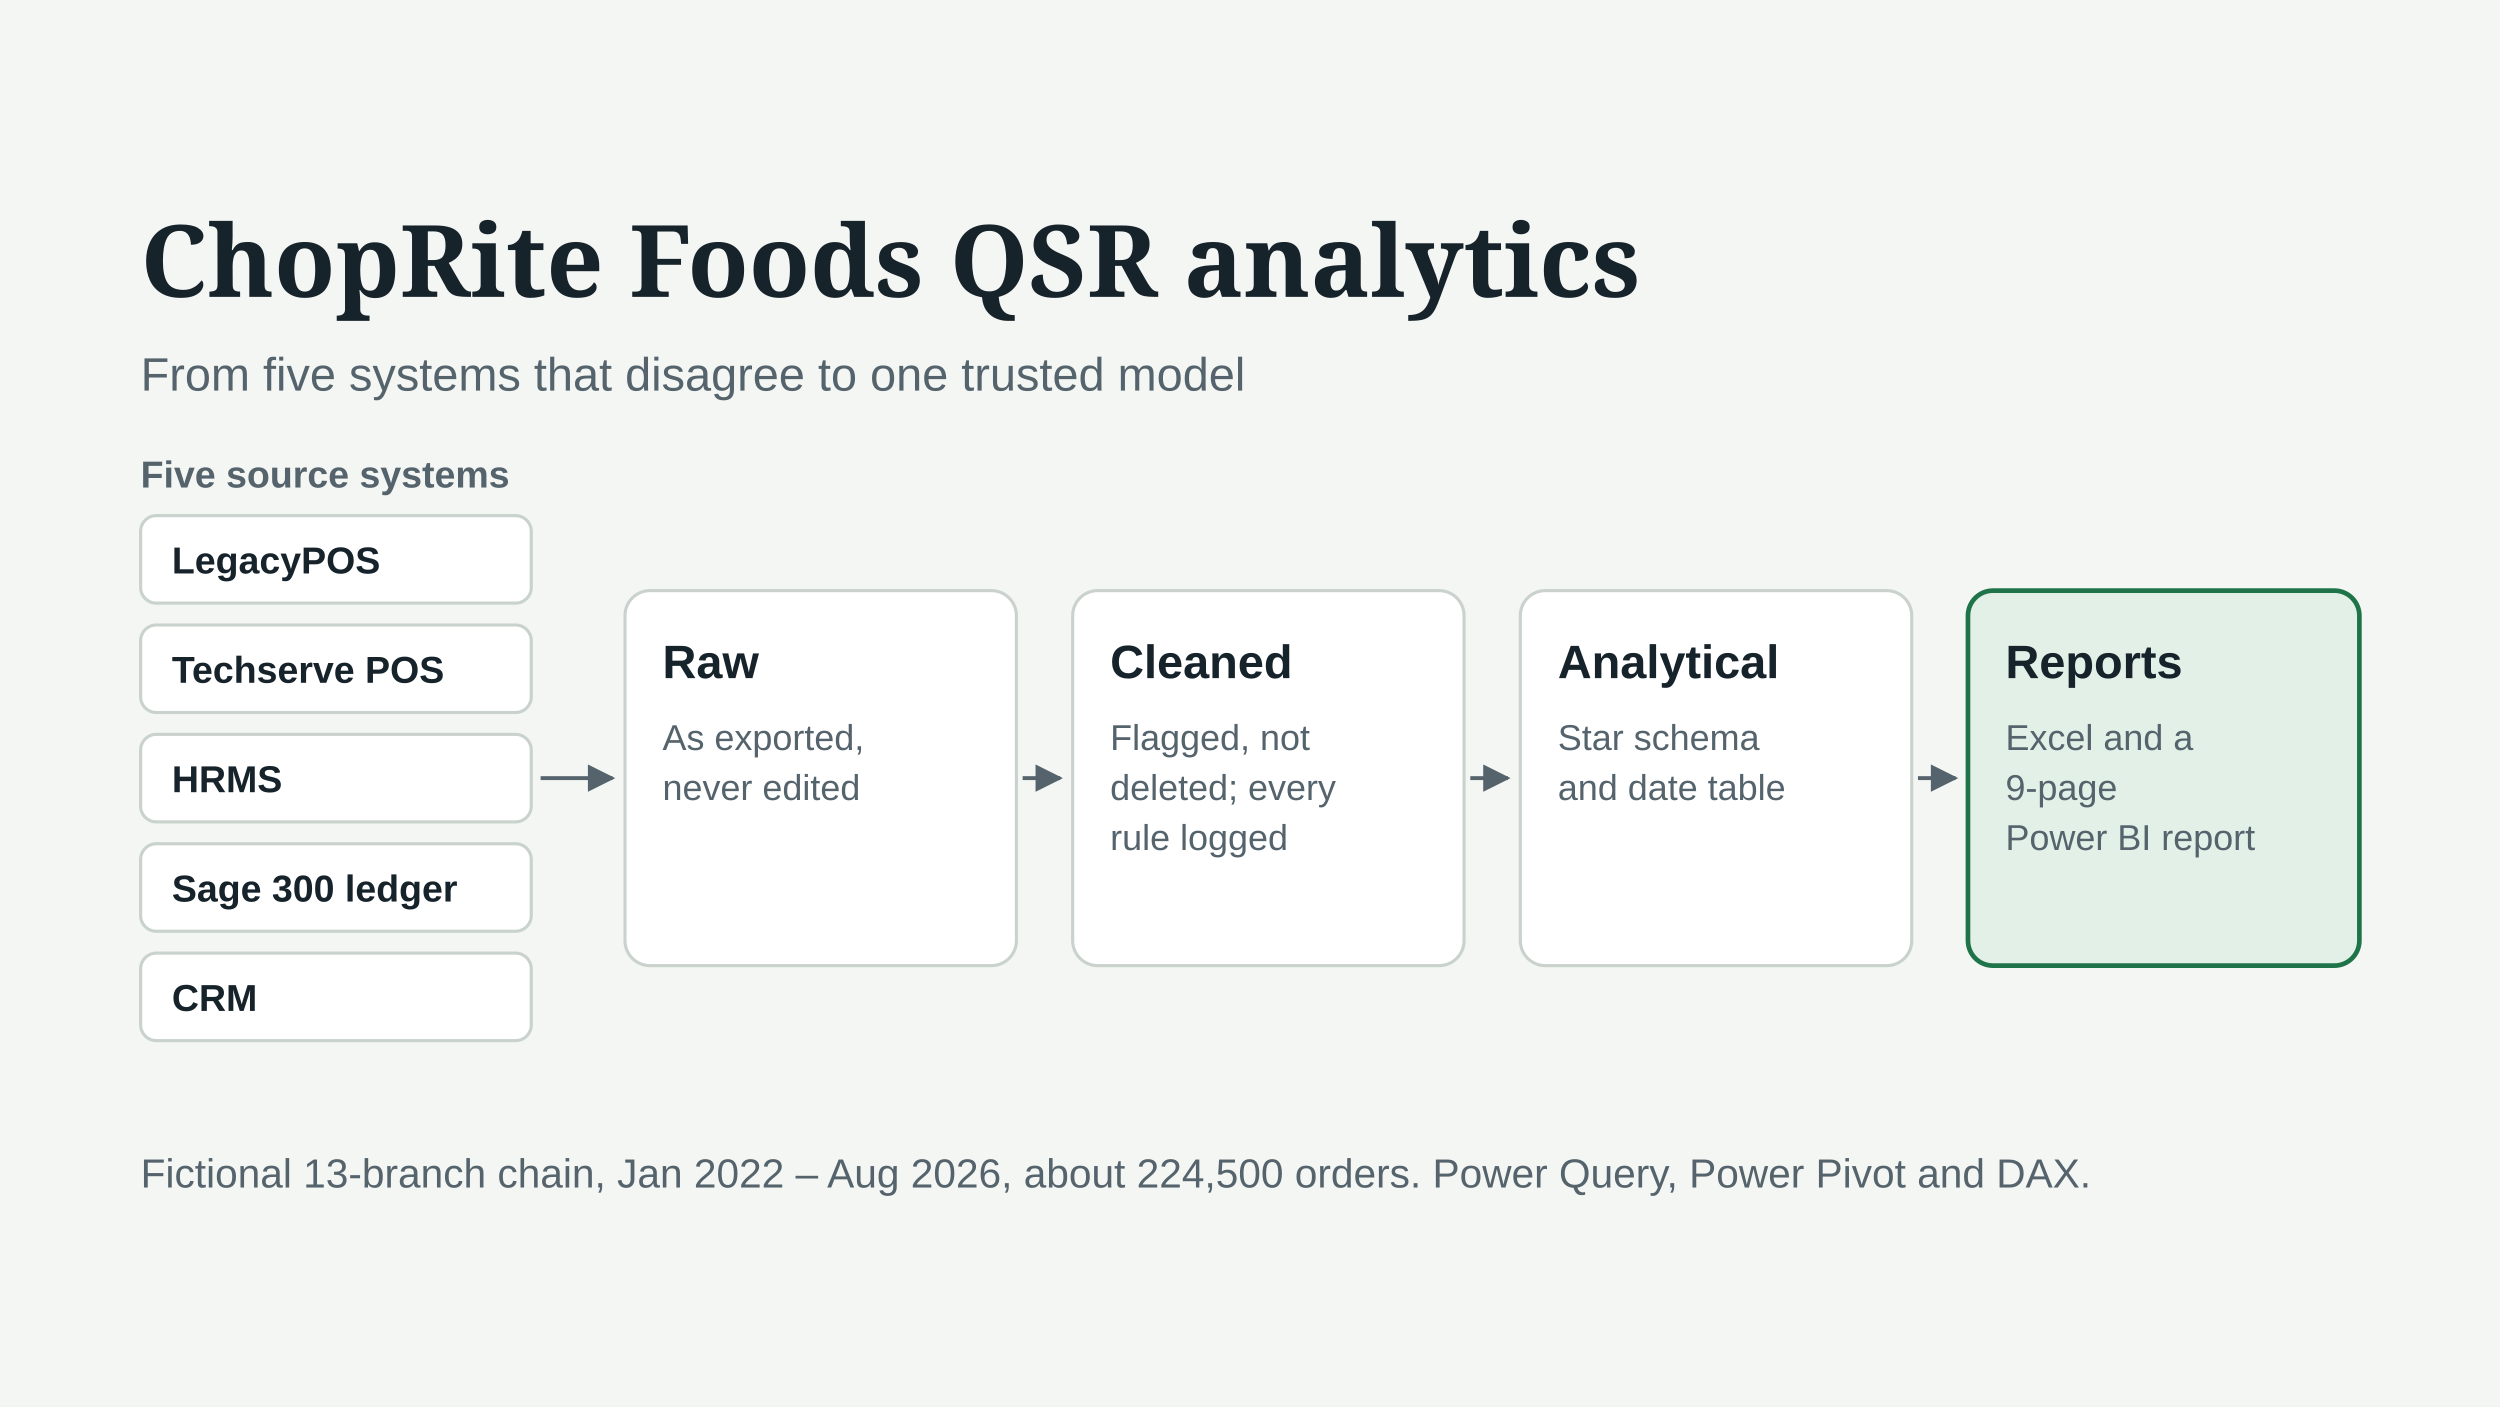
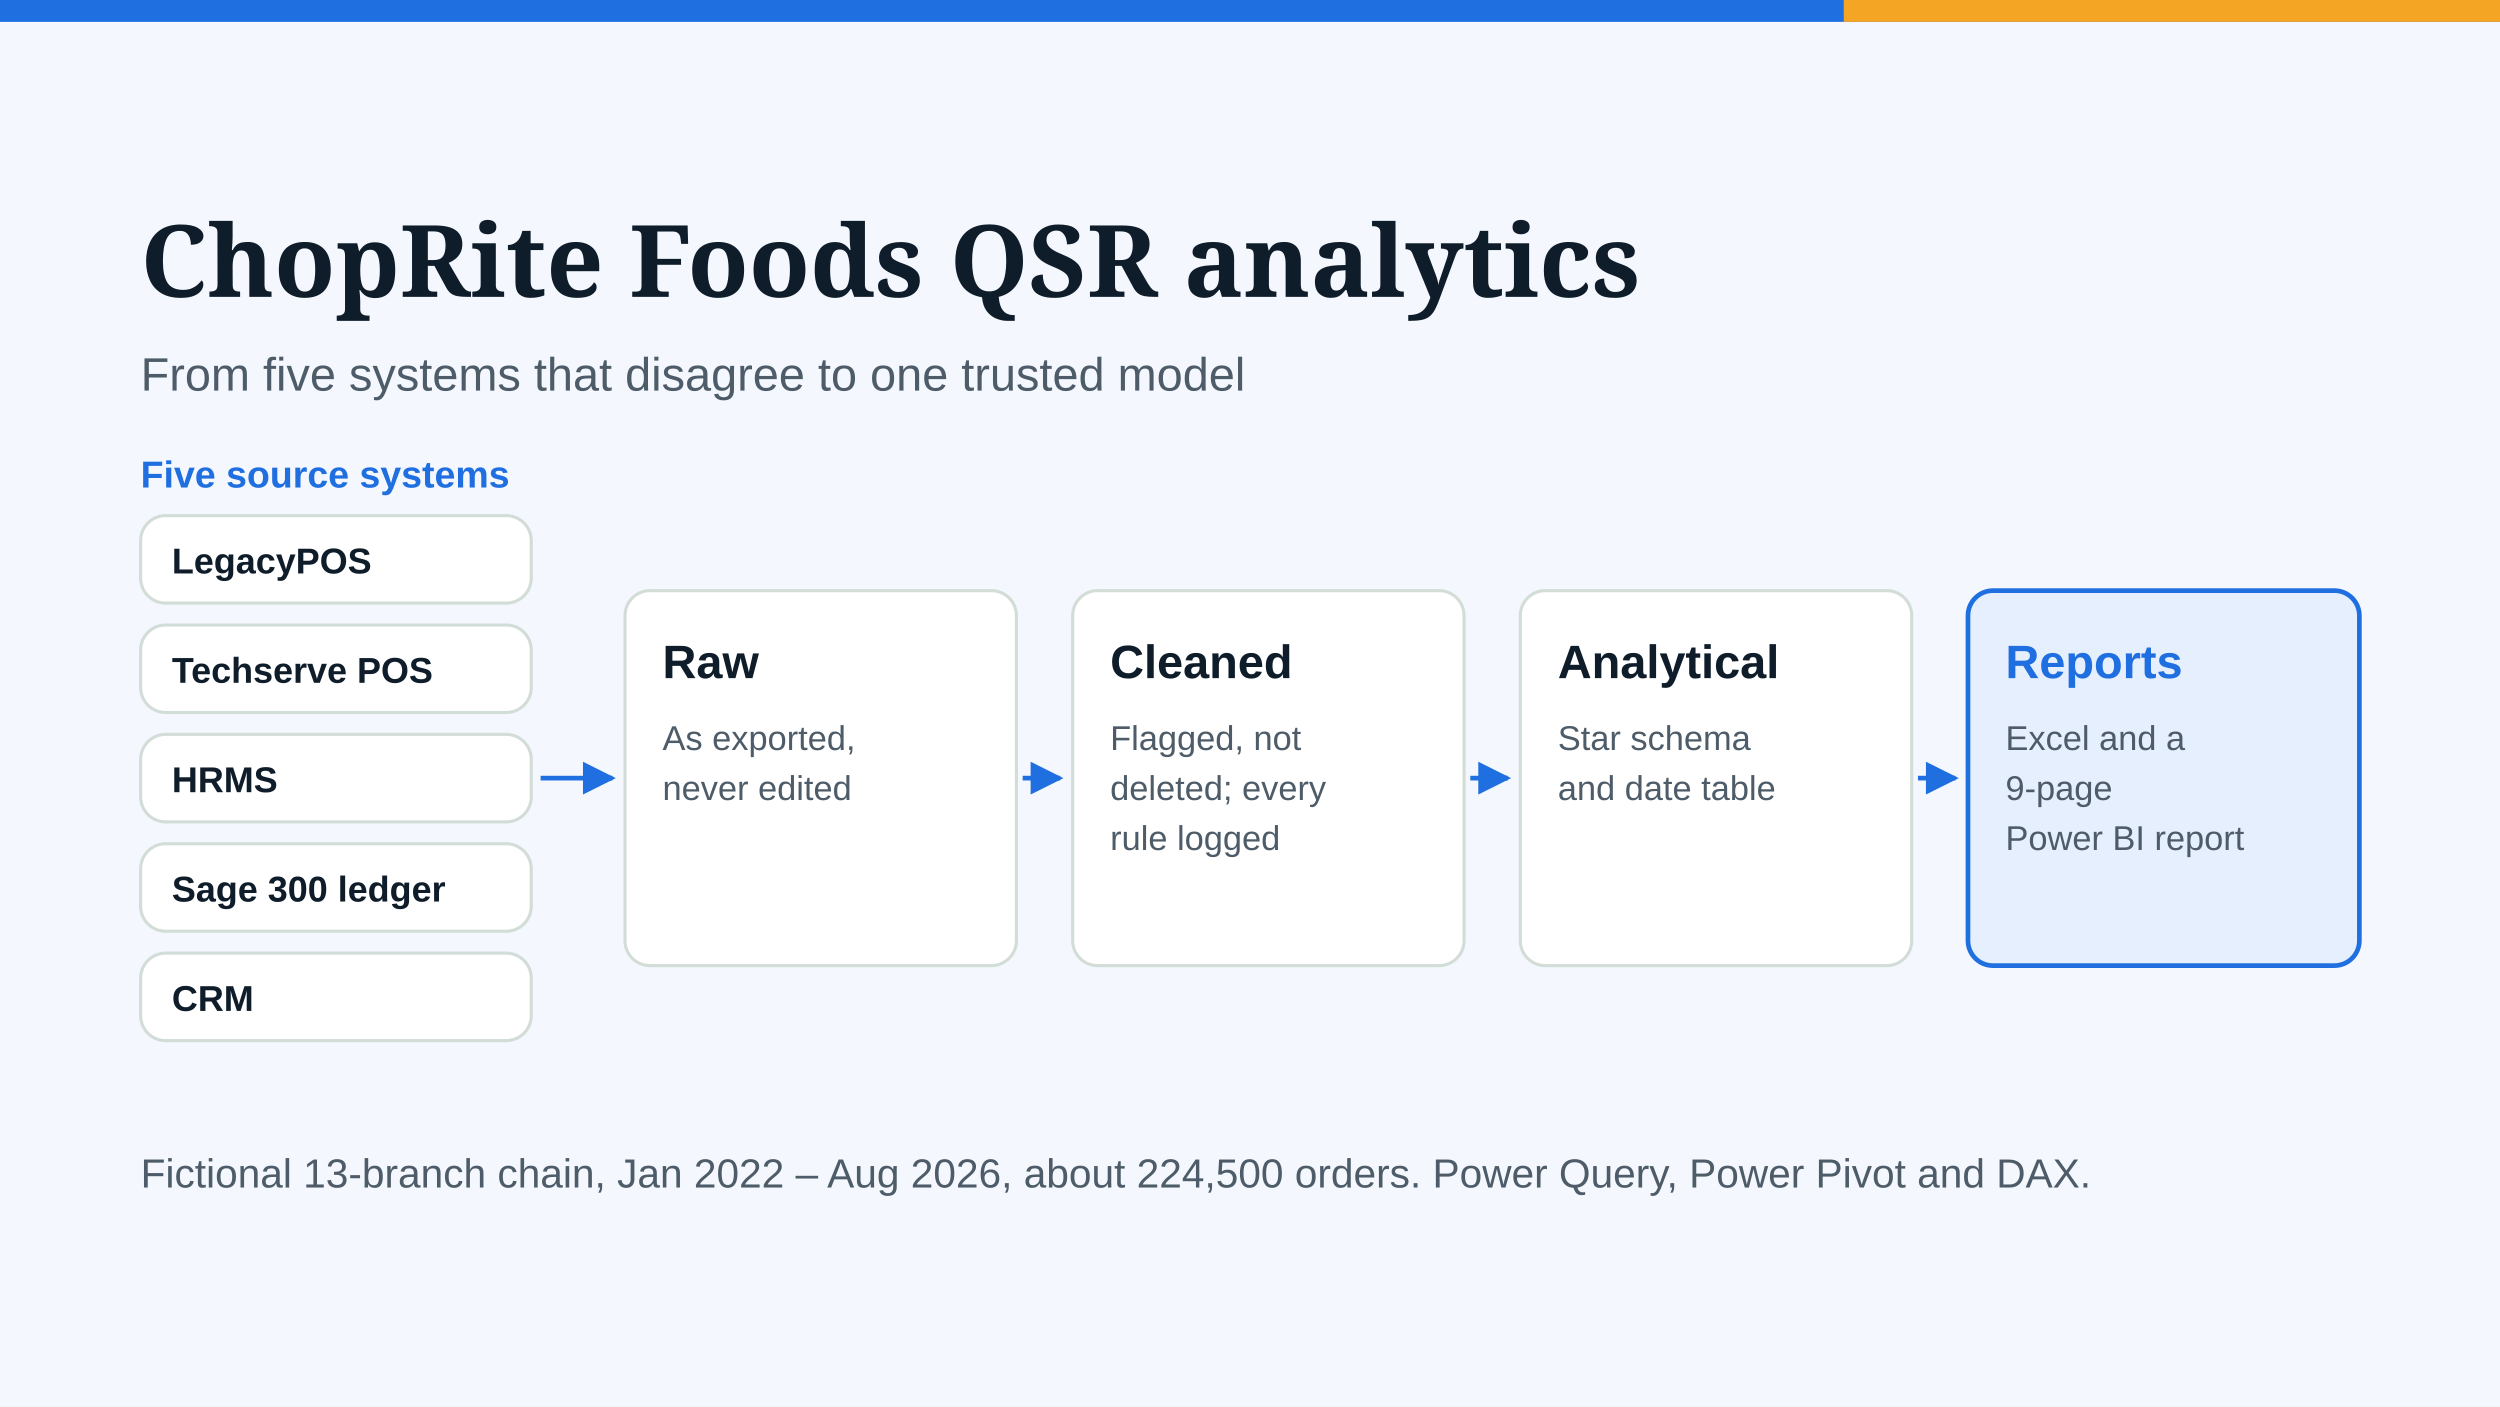
<svg xmlns="http://www.w3.org/2000/svg" viewBox="0 0 1600 900" role="img" aria-label="ChopRite data architecture: five source systems into raw, cleaned and analytical layers, then reports">
-   <rect width="1600" height="900" fill="#f4f6f3" />
+   <rect width="1600" height="900" fill="#f4f8fe" />
+   <rect width="1600" height="14" fill="#1f6fe0" />
+   <rect x="1180" width="420" height="14" fill="#f5a524" />
  <defs>
    <marker id="a" viewBox="0 0 10 10" refX="9" refY="5" markerWidth="7" markerHeight="7" orient="auto">
-       <path d="M0 0L10 5L0 10z" fill="#55636c" />
+       <path d="M0 0L10 5L0 10z" fill="#1f6fe0" />
    </marker>
  </defs>
-   <text x="90" y="190" font-family="'Source Serif 4',Georgia,serif" font-size="64" font-weight="700" fill="#17232b">ChopRite Foods QSR analytics</text>
-   <text x="90" y="250" font-family="'Public Sans','Segoe UI',Arial,sans-serif" font-size="30" fill="#55636c">From five systems that disagree to one trusted model</text>
-   <rect x="90" y="330" width="250" height="56" rx="10" fill="#ffffff" stroke="#c9d2cc" stroke-width="2" />
-   <text x="110" y="367" font-family="'Public Sans','Segoe UI',Arial,sans-serif" font-size="24" font-weight="600" fill="#17232b" text-anchor="start">LegacyPOS</text>
-   <rect x="90" y="400" width="250" height="56" rx="10" fill="#ffffff" stroke="#c9d2cc" stroke-width="2" />
-   <text x="110" y="437" font-family="'Public Sans','Segoe UI',Arial,sans-serif" font-size="24" font-weight="600" fill="#17232b" text-anchor="start">Techserve POS</text>
-   <rect x="90" y="470" width="250" height="56" rx="10" fill="#ffffff" stroke="#c9d2cc" stroke-width="2" />
-   <text x="110" y="507" font-family="'Public Sans','Segoe UI',Arial,sans-serif" font-size="24" font-weight="600" fill="#17232b" text-anchor="start">HRMS</text>
-   <rect x="90" y="540" width="250" height="56" rx="10" fill="#ffffff" stroke="#c9d2cc" stroke-width="2" />
-   <text x="110" y="577" font-family="'Public Sans','Segoe UI',Arial,sans-serif" font-size="24" font-weight="600" fill="#17232b" text-anchor="start">Sage 300 ledger</text>
-   <rect x="90" y="610" width="250" height="56" rx="10" fill="#ffffff" stroke="#c9d2cc" stroke-width="2" />
-   <text x="110" y="647" font-family="'Public Sans','Segoe UI',Arial,sans-serif" font-size="24" font-weight="600" fill="#17232b" text-anchor="start">CRM</text>
-   <text x="90" y="312" font-family="'Public Sans','Segoe UI',Arial,sans-serif" font-size="24" font-weight="700" fill="#55636c" text-anchor="start">Five source systems</text>
-   <path d="M346 498.0H392" stroke="#55636c" stroke-width="2.5" marker-end="url(#a)" />
-   <rect x="400.0" y="378.0" width="250.5" height="240" rx="16" fill="#ffffff" stroke="#c9d2cc" stroke-width="2" />
-   <text x="424.0" y="434.0" font-family="'Public Sans','Segoe UI',Arial,sans-serif" font-size="30" font-weight="700" fill="#17232b" text-anchor="start">Raw</text>
-   <text x="424.0" y="480.0" font-family="'Public Sans','Segoe UI',Arial,sans-serif" font-size="23" font-weight="400" fill="#55636c" text-anchor="start">As exported,</text>
-   <text x="424.0" y="512.0" font-family="'Public Sans','Segoe UI',Arial,sans-serif" font-size="23" font-weight="400" fill="#55636c" text-anchor="start">never edited</text>
-   <path d="M654.5 498.0H678.5" stroke="#55636c" stroke-width="2.5" marker-end="url(#a)" />
-   <rect x="686.5" y="378.0" width="250.5" height="240" rx="16" fill="#ffffff" stroke="#c9d2cc" stroke-width="2" />
-   <text x="710.5" y="434.0" font-family="'Public Sans','Segoe UI',Arial,sans-serif" font-size="30" font-weight="700" fill="#17232b" text-anchor="start">Cleaned</text>
-   <text x="710.5" y="480.0" font-family="'Public Sans','Segoe UI',Arial,sans-serif" font-size="23" font-weight="400" fill="#55636c" text-anchor="start">Flagged, not</text>
-   <text x="710.5" y="512.0" font-family="'Public Sans','Segoe UI',Arial,sans-serif" font-size="23" font-weight="400" fill="#55636c" text-anchor="start">deleted; every</text>
-   <text x="710.5" y="544.0" font-family="'Public Sans','Segoe UI',Arial,sans-serif" font-size="23" font-weight="400" fill="#55636c" text-anchor="start">rule logged</text>
-   <path d="M941.0 498.0H965.0" stroke="#55636c" stroke-width="2.5" marker-end="url(#a)" />
-   <rect x="973.0" y="378.0" width="250.5" height="240" rx="16" fill="#ffffff" stroke="#c9d2cc" stroke-width="2" />
-   <text x="997.0" y="434.0" font-family="'Public Sans','Segoe UI',Arial,sans-serif" font-size="30" font-weight="700" fill="#17232b" text-anchor="start">Analytical</text>
-   <text x="997.0" y="480.0" font-family="'Public Sans','Segoe UI',Arial,sans-serif" font-size="23" font-weight="400" fill="#55636c" text-anchor="start">Star schema</text>
-   <text x="997.0" y="512.0" font-family="'Public Sans','Segoe UI',Arial,sans-serif" font-size="23" font-weight="400" fill="#55636c" text-anchor="start">and date table</text>
-   <path d="M1227.5 498.0H1251.5" stroke="#55636c" stroke-width="2.5" marker-end="url(#a)" />
-   <rect x="1259.5" y="378.0" width="250.5" height="240" rx="16" fill="#e2f0e7" stroke="#1e7348" stroke-width="3" />
-   <text x="1283.5" y="434.0" font-family="'Public Sans','Segoe UI',Arial,sans-serif" font-size="30" font-weight="700" fill="#17232b" text-anchor="start">Reports</text>
-   <text x="1283.5" y="480.0" font-family="'Public Sans','Segoe UI',Arial,sans-serif" font-size="23" font-weight="400" fill="#55636c" text-anchor="start">Excel and a</text>
-   <text x="1283.5" y="512.0" font-family="'Public Sans','Segoe UI',Arial,sans-serif" font-size="23" font-weight="400" fill="#55636c" text-anchor="start">9-page</text>
-   <text x="1283.5" y="544.0" font-family="'Public Sans','Segoe UI',Arial,sans-serif" font-size="23" font-weight="400" fill="#55636c" text-anchor="start">Power BI report</text>
-   <text x="90" y="760" font-family="'Public Sans','Segoe UI',Arial,sans-serif" font-size="26" font-weight="400" fill="#55636c" text-anchor="start">Fictional 13-branch chain, Jan 2022 – Aug 2026, about 224,500 orders. Power Query, Power Pivot and DAX.</text>
+   <text x="90" y="190" font-family="'Source Serif 4',Georgia,serif" font-size="64" font-weight="700" fill="#0f1d2b">ChopRite Foods QSR analytics</text>
+   <text x="90" y="250" font-family="'Public Sans','Segoe UI',Arial,sans-serif" font-size="30" fill="#4d5c68">From five systems that disagree to one trusted model</text>
+   <rect x="90.0" y="330.0" width="250.0" height="56.0" rx="16" fill="#ffffff" stroke="#d3ddd8" stroke-width="2" />
+   <text x="110" y="367" font-family="'Public Sans','Segoe UI',Arial,sans-serif" font-size="23" font-weight="600" fill="#0f1d2b" text-anchor="start">LegacyPOS</text>
+   <rect x="90.0" y="400.0" width="250.0" height="56.0" rx="16" fill="#ffffff" stroke="#d3ddd8" stroke-width="2" />
+   <text x="110" y="437" font-family="'Public Sans','Segoe UI',Arial,sans-serif" font-size="23" font-weight="600" fill="#0f1d2b" text-anchor="start">Techserve POS</text>
+   <rect x="90.0" y="470.0" width="250.0" height="56.0" rx="16" fill="#ffffff" stroke="#d3ddd8" stroke-width="2" />
+   <text x="110" y="507" font-family="'Public Sans','Segoe UI',Arial,sans-serif" font-size="23" font-weight="600" fill="#0f1d2b" text-anchor="start">HRMS</text>
+   <rect x="90.0" y="540.0" width="250.0" height="56.0" rx="16" fill="#ffffff" stroke="#d3ddd8" stroke-width="2" />
+   <text x="110" y="577" font-family="'Public Sans','Segoe UI',Arial,sans-serif" font-size="23" font-weight="600" fill="#0f1d2b" text-anchor="start">Sage 300 ledger</text>
+   <rect x="90.0" y="610.0" width="250.0" height="56.0" rx="16" fill="#ffffff" stroke="#d3ddd8" stroke-width="2" />
+   <text x="110" y="647" font-family="'Public Sans','Segoe UI',Arial,sans-serif" font-size="23" font-weight="600" fill="#0f1d2b" text-anchor="start">CRM</text>
+   <text x="90" y="312" font-family="'Public Sans','Segoe UI',Arial,sans-serif" font-size="24" font-weight="700" fill="#1f6fe0" text-anchor="start">Five source systems</text>
+   <path d="M346.0 498.0H392.0" stroke="#1f6fe0" stroke-width="3" marker-end="url(#a)" />
+   <rect x="400.0" y="378.0" width="250.5" height="240.0" rx="16" fill="#ffffff" stroke="#d3ddd8" stroke-width="2" />
+   <text x="424.0" y="434.0" font-family="'Public Sans','Segoe UI',Arial,sans-serif" font-size="30" font-weight="700" fill="#0f1d2b" text-anchor="start">Raw</text>
+   <text x="424.0" y="480.0" font-family="'Public Sans','Segoe UI',Arial,sans-serif" font-size="22" font-weight="400" fill="#4d5c68" text-anchor="start">As exported,</text>
+   <text x="424.0" y="512.0" font-family="'Public Sans','Segoe UI',Arial,sans-serif" font-size="22" font-weight="400" fill="#4d5c68" text-anchor="start">never edited</text>
+   <path d="M654.5 498.0H678.5" stroke="#1f6fe0" stroke-width="3" marker-end="url(#a)" />
+   <rect x="686.5" y="378.0" width="250.5" height="240.0" rx="16" fill="#ffffff" stroke="#d3ddd8" stroke-width="2" />
+   <text x="710.5" y="434.0" font-family="'Public Sans','Segoe UI',Arial,sans-serif" font-size="30" font-weight="700" fill="#0f1d2b" text-anchor="start">Cleaned</text>
+   <text x="710.5" y="480.0" font-family="'Public Sans','Segoe UI',Arial,sans-serif" font-size="22" font-weight="400" fill="#4d5c68" text-anchor="start">Flagged, not</text>
+   <text x="710.5" y="512.0" font-family="'Public Sans','Segoe UI',Arial,sans-serif" font-size="22" font-weight="400" fill="#4d5c68" text-anchor="start">deleted; every</text>
+   <text x="710.5" y="544.0" font-family="'Public Sans','Segoe UI',Arial,sans-serif" font-size="22" font-weight="400" fill="#4d5c68" text-anchor="start">rule logged</text>
+   <path d="M941.0 498.0H965.0" stroke="#1f6fe0" stroke-width="3" marker-end="url(#a)" />
+   <rect x="973.0" y="378.0" width="250.5" height="240.0" rx="16" fill="#ffffff" stroke="#d3ddd8" stroke-width="2" />
+   <text x="997.0" y="434.0" font-family="'Public Sans','Segoe UI',Arial,sans-serif" font-size="30" font-weight="700" fill="#0f1d2b" text-anchor="start">Analytical</text>
+   <text x="997.0" y="480.0" font-family="'Public Sans','Segoe UI',Arial,sans-serif" font-size="22" font-weight="400" fill="#4d5c68" text-anchor="start">Star schema</text>
+   <text x="997.0" y="512.0" font-family="'Public Sans','Segoe UI',Arial,sans-serif" font-size="22" font-weight="400" fill="#4d5c68" text-anchor="start">and date table</text>
+   <path d="M1227.5 498.0H1251.5" stroke="#1f6fe0" stroke-width="3" marker-end="url(#a)" />
+   <rect x="1259.5" y="378.0" width="250.5" height="240.0" rx="16" fill="#e5effd" stroke="#1f6fe0" stroke-width="3" />
+   <text x="1283.5" y="434.0" font-family="'Public Sans','Segoe UI',Arial,sans-serif" font-size="30" font-weight="700" fill="#1f6fe0" text-anchor="start">Reports</text>
+   <text x="1283.5" y="480.0" font-family="'Public Sans','Segoe UI',Arial,sans-serif" font-size="22" font-weight="400" fill="#4d5c68" text-anchor="start">Excel and a</text>
+   <text x="1283.5" y="512.0" font-family="'Public Sans','Segoe UI',Arial,sans-serif" font-size="22" font-weight="400" fill="#4d5c68" text-anchor="start">9-page</text>
+   <text x="1283.5" y="544.0" font-family="'Public Sans','Segoe UI',Arial,sans-serif" font-size="22" font-weight="400" fill="#4d5c68" text-anchor="start">Power BI report</text>
+   <text x="90" y="760" font-family="'Public Sans','Segoe UI',Arial,sans-serif" font-size="26" font-weight="400" fill="#4d5c68" text-anchor="start">Fictional 13-branch chain, Jan 2022 – Aug 2026, about 224,500 orders. Power Query, Power Pivot and DAX.</text>
</svg>
